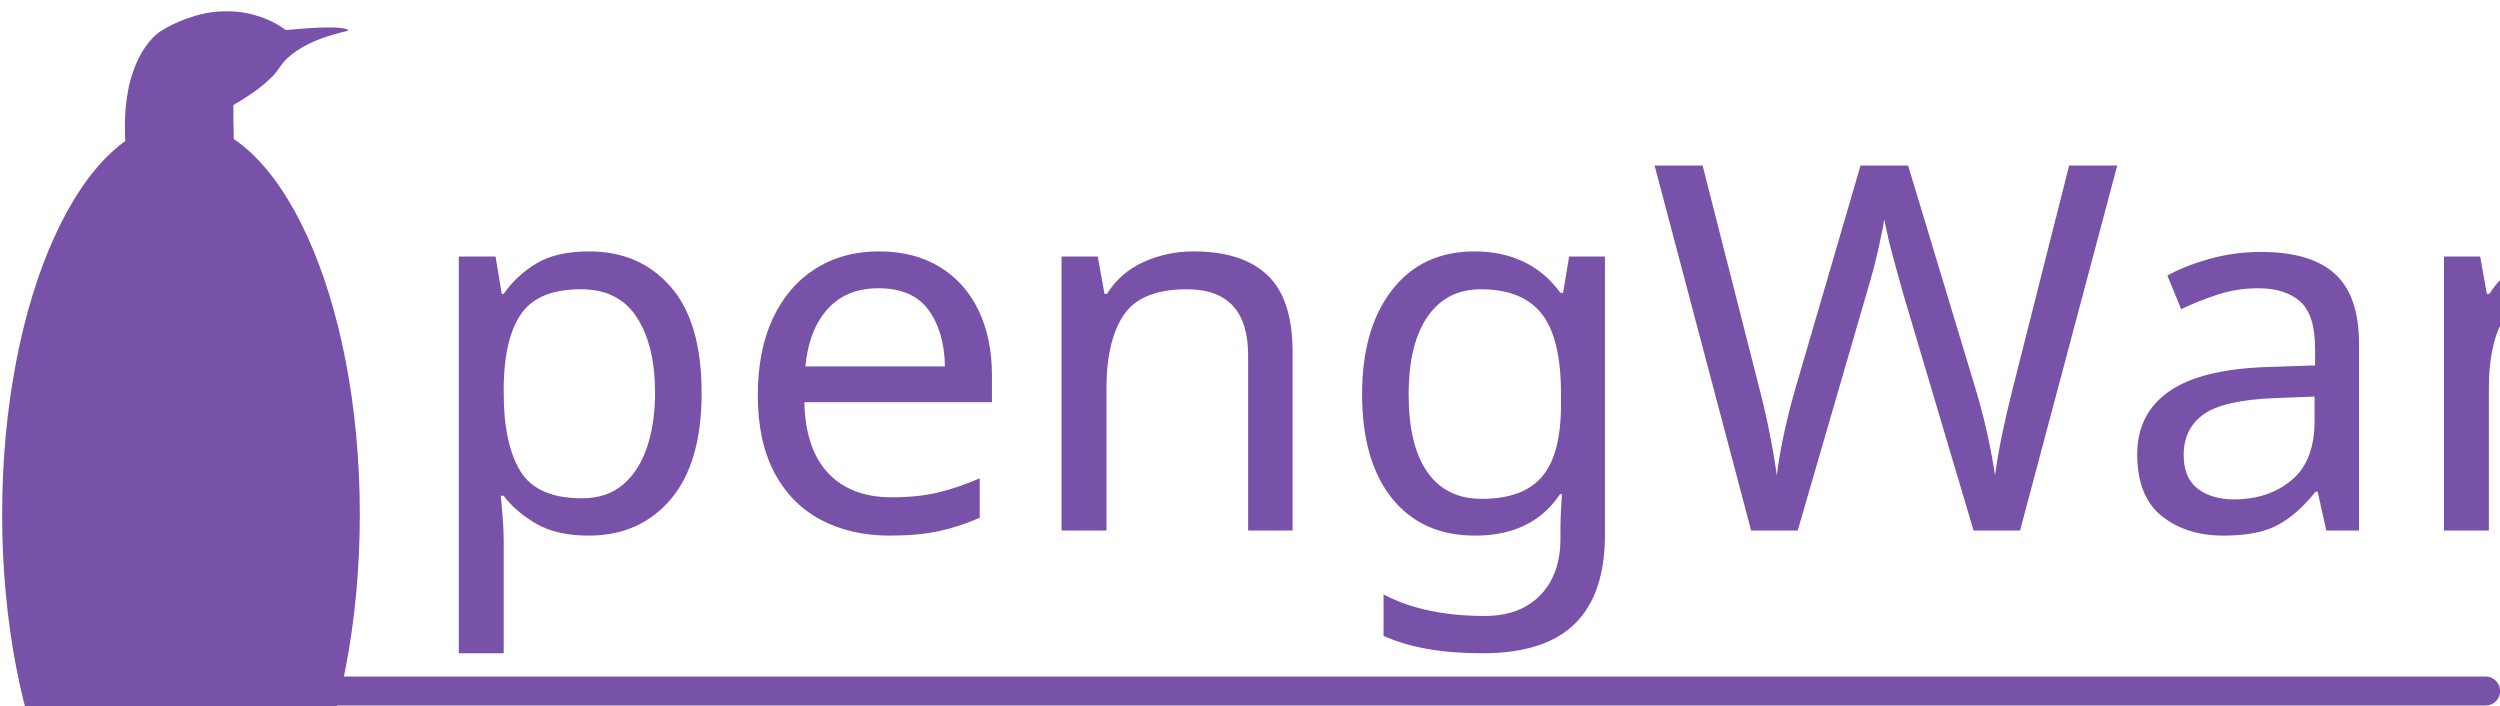
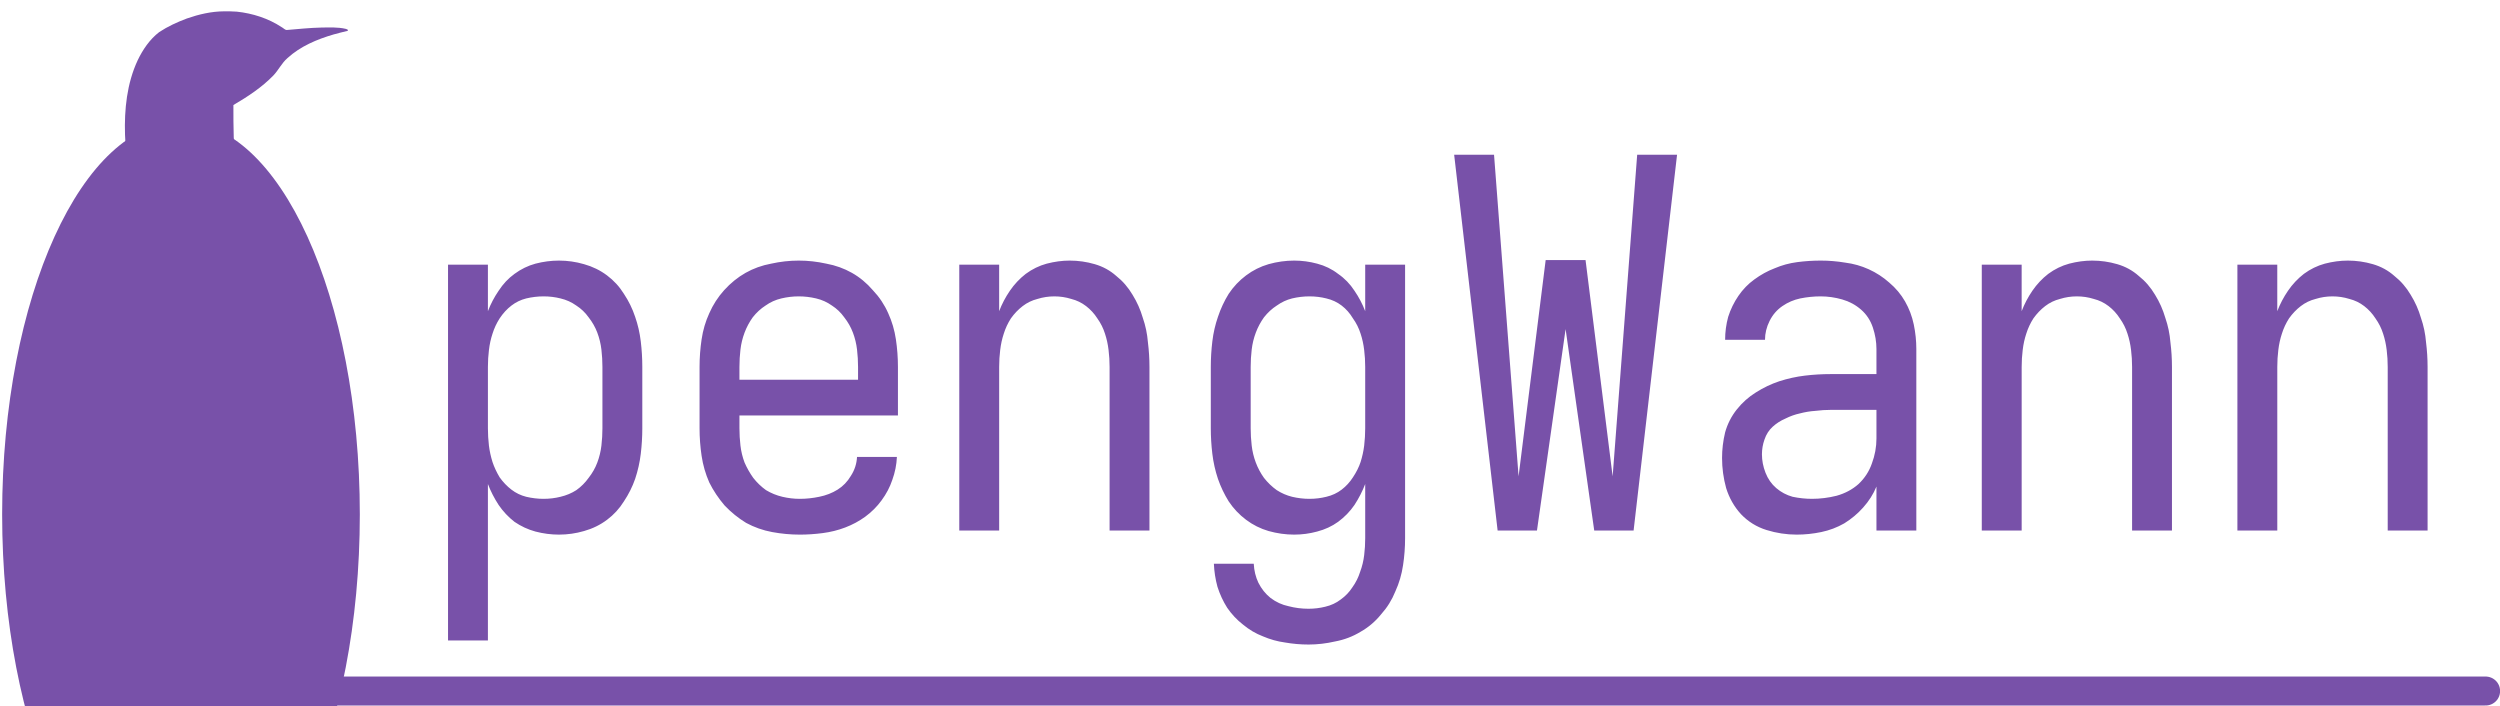
<svg xmlns="http://www.w3.org/2000/svg" width="1630" height="460" viewBox="0 0 431.271 121.708" version="1.1" id="svg1">
  <defs id="defs1" />
  <g id="layer1">
    <path style="fill:#7851a9;fill-opacity:1;stroke:none;stroke-width:0.052;stroke-opacity:1" d="m 38.653,1.954 c -2.188,0.011 -4.351,0.517 -6.409,1.233 -1.664,0.623 -3.297,1.369 -4.782,2.35 -1.642,1.263 -2.835,3.029 -3.721,4.882 -1.852,3.982 -2.309,8.456 -2.175,12.801 0.146,4.338 0.905,8.635 1.936,12.844 0.17,0.253 0.424,-0.088 0.576,-0.202 2.68,-2.617 5.953,-4.761 9.67,-5.51 2.948,-0.569 6.003,-0.208 8.738,1.027 2.646,1.128 4.932,2.942 6.955,4.959 0.138,0.187 0.419,0.008 0.294,-0.193 -0.959,-1.997 -2.105,-3.907 -3.371,-5.725 -1.619,-2.291 -3.517,-4.44 -5.888,-5.974 -0.253,-0.14 -0.095,-0.488 -0.153,-0.722 -0.041,-1.866 -0.08,-3.737 -0.059,-5.605 2.463,-1.445 4.89,-3.03 6.887,-5.09 0.9,-0.939 1.445,-2.154 2.439,-3.006 2.226,-2.037 5.103,-3.248 7.976,-4.085 0.793,-0.236 1.607,-0.414 2.402,-0.616 0.192,-0.213 -0.204,-0.299 -0.361,-0.353 -1.347,-0.307 -2.746,-0.23 -4.117,-0.218 -2.008,0.044 -4.028,0.253 -6.015,0.422 -0.349,-0.009 -0.59,-0.347 -0.891,-0.491 -2.301,-1.518 -5.003,-2.379 -7.733,-2.672 -0.731,-0.053 -1.464,-0.061 -2.197,-0.056 z" id="path10" />
    <ellipse style="fill:#7851a9;fill-opacity:1;stroke-width:0.265" id="path1" cx="31.221" cy="88.729" rx="30.851" ry="67.755" />
-     <text xml:space="preserve" style="font-style:normal;font-variant:normal;font-weight:normal;font-stretch:normal;font-size:88.194px;font-family:'Iosevka Nerd Font Mono';-inkscape-font-specification:'Iosevka Nerd Font Mono';text-align:start;writing-mode:lr-tb;direction:ltr;text-anchor:start;fill:#7851a9;fill-opacity:1;stroke:none;stroke-width:1.764;stroke-dasharray:none;stroke-opacity:1" x="71.645" y="91.52" id="text14">
-       <tspan id="tspan14" style="font-style:normal;font-variant:normal;font-weight:normal;font-stretch:normal;font-size:88.194px;font-family:'Iosevka Nerd Font Mono';-inkscape-font-specification:'Iosevka Nerd Font Mono';fill:#7851a9;fill-opacity:1;stroke:none;stroke-width:1.764;stroke-opacity:1" x="71.645" y="91.52">pengWann</tspan>
-     </text>
+     <path d="M 77.289,110.482 V 45.659 h 6.879 v 8.026 q 0.706,-1.852 1.852,-3.528 1.147,-1.764 2.734,-2.91 1.676,-1.235 3.616,-1.764 2.028,-0.529 4.057,-0.529 2.205,0 4.322,0.617 2.205,0.617 3.969,1.94 1.764,1.323 2.91,3.175 1.235,1.852 1.94,3.969 0.706,2.028 0.97,4.233 0.265,2.205 0.265,4.41 v 10.583 q 0,2.205 -0.265,4.41 -0.265,2.205 -0.97,4.322 -0.706,2.028 -1.94,3.881 -1.147,1.852 -2.91,3.175 -1.764,1.323 -3.969,1.94 -2.117,0.617 -4.322,0.617 -2.028,0 -4.057,-0.529 -1.94,-0.529 -3.616,-1.676 -1.587,-1.235 -2.734,-2.91 -1.147,-1.764 -1.852,-3.616 V 110.482 Z M 93.782,86.052 q 1.499,0 2.91,-0.353 1.499,-0.353 2.734,-1.147 1.235,-0.882 2.117,-2.117 0.97,-1.235 1.499,-2.646 0.529,-1.411 0.706,-2.91 0.176,-1.499 0.176,-2.999 V 63.298 q 0,-1.499 -0.176,-2.999 -0.176,-1.499 -0.706,-2.91 -0.529,-1.411 -1.499,-2.646 -0.882,-1.235 -2.117,-2.028 -1.235,-0.882 -2.734,-1.235 -1.411,-0.353 -2.91,-0.353 -1.499,0 -2.999,0.353 -1.411,0.353 -2.558,1.235 -1.147,0.882 -2.028,2.205 -0.794,1.235 -1.235,2.646 -0.441,1.323 -0.617,2.822 -0.176,1.411 -0.176,2.91 v 10.583 q 0,1.499 0.176,2.999 0.176,1.411 0.617,2.822 0.441,1.323 1.235,2.646 0.882,1.235 2.028,2.117 1.147,0.882 2.558,1.235 1.499,0.353 2.999,0.353 z m 44.185,6.174 q -2.381,0 -4.763,-0.441 -2.381,-0.441 -4.498,-1.587 -2.028,-1.235 -3.704,-2.999 -1.587,-1.852 -2.646,-3.969 -0.97,-2.205 -1.323,-4.586 -0.353,-2.381 -0.353,-4.762 V 63.298 q 0,-2.381 0.353,-4.762 0.353,-2.381 1.323,-4.498 0.97,-2.205 2.558,-3.969 1.676,-1.852 3.704,-2.999 2.028,-1.147 4.41,-1.587 2.381,-0.529 4.763,-0.529 2.381,0 4.763,0.529 2.381,0.441 4.41,1.587 2.028,1.147 3.616,2.999 1.676,1.764 2.646,3.969 0.97,2.117 1.323,4.498 0.353,2.381 0.353,4.762 v 8.378 H 127.56 v 2.205 q 0,1.499 0.176,2.999 0.176,1.499 0.706,2.91 0.617,1.411 1.499,2.646 0.97,1.235 2.205,2.117 1.323,0.794 2.822,1.147 1.499,0.353 2.999,0.353 1.676,0 3.351,-0.353 1.764,-0.353 3.175,-1.235 1.411,-0.882 2.293,-2.381 0.97,-1.499 1.058,-3.263 h 6.879 q -0.088,2.028 -0.794,3.969 -0.617,1.852 -1.852,3.528 -1.147,1.587 -2.822,2.822 -1.587,1.147 -3.44,1.852 -1.852,0.706 -3.881,0.97 -2.028,0.265 -3.969,0.265 z M 148.021,65.503 v -2.205 q 0,-1.499 -0.176,-2.999 -0.176,-1.499 -0.706,-2.91 -0.529,-1.411 -1.499,-2.646 -0.882,-1.235 -2.117,-2.028 -1.235,-0.882 -2.734,-1.235 -1.499,-0.353 -2.999,-0.353 -1.499,0 -2.999,0.353 -1.499,0.353 -2.734,1.235 -1.235,0.794 -2.205,2.028 -0.882,1.235 -1.411,2.646 -0.529,1.411 -0.706,2.91 -0.176,1.499 -0.176,2.999 v 2.205 z m 17.462,26.017 V 45.659 h 6.879 v 8.026 q 0.706,-1.852 1.852,-3.528 1.147,-1.676 2.734,-2.91 1.676,-1.235 3.616,-1.764 2.028,-0.529 3.969,-0.529 2.205,0 4.322,0.617 2.117,0.617 3.704,2.028 1.676,1.323 2.822,3.263 1.147,1.852 1.764,3.969 0.706,2.028 0.882,4.233 0.265,2.117 0.265,4.233 v 28.222 h -6.879 V 63.298 q 0,-1.499 -0.176,-2.91 -0.176,-1.499 -0.617,-2.822 -0.441,-1.411 -1.323,-2.646 -0.794,-1.235 -1.94,-2.117 -1.147,-0.882 -2.558,-1.235 -1.411,-0.441 -2.91,-0.441 -1.499,0 -2.91,0.441 -1.411,0.353 -2.558,1.235 -1.147,0.882 -2.028,2.117 -0.794,1.235 -1.235,2.646 -0.441,1.323 -0.617,2.822 -0.176,1.411 -0.176,2.91 v 28.222 z m 60.237,19.667 q -2.028,0 -4.057,-0.353 -1.94,-0.265 -3.792,-1.058 -1.852,-0.706 -3.44,-2.028 -1.587,-1.235 -2.734,-2.91 -1.058,-1.676 -1.676,-3.616 -0.529,-1.94 -0.617,-3.969 h 6.879 q 0.088,1.764 0.794,3.263 0.794,1.587 2.117,2.646 1.411,1.058 3.087,1.411 1.676,0.441 3.44,0.441 1.499,0 2.91,-0.353 1.499,-0.353 2.646,-1.235 1.235,-0.882 2.028,-2.117 0.882,-1.235 1.323,-2.646 0.529,-1.411 0.706,-2.91 0.176,-1.411 0.176,-2.91 v -9.349 q -0.706,1.852 -1.852,3.616 -1.147,1.676 -2.822,2.91 -1.587,1.147 -3.616,1.676 -1.94,0.529 -3.969,0.529 -2.205,0 -4.41,-0.617 -2.117,-0.617 -3.881,-1.94 -1.764,-1.323 -2.999,-3.175 -1.147,-1.852 -1.852,-3.881 -0.706,-2.117 -0.97,-4.322 -0.265,-2.205 -0.265,-4.41 V 63.298 q 0,-2.205 0.265,-4.41 0.265,-2.205 0.97,-4.233 0.706,-2.117 1.852,-3.969 1.235,-1.852 2.999,-3.175 1.764,-1.323 3.881,-1.94 2.205,-0.617 4.41,-0.617 2.028,0 3.969,0.529 2.028,0.529 3.616,1.764 1.676,1.147 2.822,2.91 1.147,1.676 1.852,3.528 v -8.026 h 6.879 v 47.184 q 0,2.381 -0.353,4.674 -0.353,2.381 -1.323,4.498 -0.882,2.205 -2.469,3.969 -1.499,1.852 -3.528,2.999 -2.028,1.235 -4.41,1.676 -2.293,0.529 -4.586,0.529 z m 0.176,-25.135 q 1.499,0 2.91,-0.353 1.499,-0.353 2.646,-1.235 1.147,-0.882 1.94,-2.117 0.882,-1.323 1.323,-2.646 0.441,-1.411 0.617,-2.822 0.176,-1.499 0.176,-2.999 V 63.298 q 0,-1.499 -0.176,-2.91 -0.176,-1.499 -0.617,-2.822 -0.441,-1.411 -1.323,-2.646 -0.794,-1.323 -1.94,-2.205 -1.147,-0.882 -2.646,-1.235 -1.411,-0.353 -2.91,-0.353 -1.499,0 -2.999,0.353 -1.411,0.353 -2.646,1.235 -1.235,0.794 -2.205,2.028 -0.882,1.235 -1.411,2.646 -0.529,1.411 -0.706,2.91 -0.176,1.499 -0.176,2.999 v 10.583 q 0,1.499 0.176,2.999 0.176,1.499 0.706,2.91 0.529,1.411 1.411,2.646 0.97,1.235 2.205,2.117 1.235,0.794 2.646,1.147 1.499,0.353 2.999,0.353 z m 32.456,5.468 -7.497,-64.823 h 6.879 l 4.233,55.474 4.674,-37.306 h 6.879 l 4.674,37.306 4.233,-55.474 h 6.879 l -7.497,64.823 h -6.791 l -4.939,-34.749 -4.939,34.749 z m 51.594,0.706 q -2.646,0 -5.203,-0.794 -2.558,-0.794 -4.41,-2.734 -1.764,-1.94 -2.558,-4.498 -0.706,-2.558 -0.706,-5.203 0,-2.205 0.529,-4.41 0.617,-2.205 2.028,-3.969 1.411,-1.764 3.263,-2.91 1.94,-1.235 4.057,-1.94 2.205,-0.706 4.41,-0.97 2.205,-0.265 4.498,-0.265 h 7.849 v -4.322 q 0,-1.852 -0.617,-3.704 -0.617,-1.852 -2.028,-3.087 -1.411,-1.235 -3.263,-1.764 -1.852,-0.529 -3.704,-0.529 -1.764,0 -3.528,0.353 -1.676,0.353 -3.087,1.323 -1.411,0.97 -2.205,2.558 -0.794,1.587 -0.794,3.263 h -6.879 q 0,-2.028 0.529,-3.969 0.617,-1.94 1.764,-3.616 1.147,-1.676 2.734,-2.822 1.676,-1.235 3.528,-1.94 1.852,-0.794 3.881,-1.058 2.028,-0.265 4.057,-0.265 2.117,0 4.233,0.353 2.117,0.265 4.057,1.147 1.94,0.882 3.528,2.293 1.676,1.411 2.734,3.263 1.058,1.852 1.499,3.969 0.441,2.117 0.441,4.233 v 31.309 h -6.879 v -7.585 q -0.794,1.94 -2.293,3.616 -1.411,1.587 -3.263,2.734 -1.852,1.058 -3.969,1.499 -2.117,0.441 -4.233,0.441 z m 2.646,-6.174 q 2.117,0 4.233,-0.529 2.205,-0.617 3.792,-2.028 1.587,-1.499 2.293,-3.528 0.794,-2.117 0.794,-4.322 v -4.939 h -7.849 q -1.323,0 -2.734,0.176 -1.323,0.088 -2.646,0.441 -1.235,0.265 -2.469,0.882 -1.235,0.529 -2.205,1.411 -0.97,0.882 -1.411,2.205 -0.441,1.235 -0.441,2.558 0,1.587 0.617,3.175 0.617,1.587 1.852,2.646 1.235,1.058 2.822,1.499 1.676,0.353 3.351,0.353 z m 29.281,5.468 V 45.659 h 6.879 v 8.026 q 0.706,-1.852 1.852,-3.528 1.147,-1.676 2.734,-2.91 1.676,-1.235 3.616,-1.764 2.028,-0.529 3.969,-0.529 2.205,0 4.322,0.617 2.117,0.617 3.704,2.028 1.676,1.323 2.822,3.263 1.147,1.852 1.764,3.969 0.706,2.028 0.882,4.233 0.265,2.117 0.265,4.233 v 28.222 h -6.879 V 63.298 q 0,-1.499 -0.176,-2.91 -0.176,-1.499 -0.617,-2.822 -0.441,-1.411 -1.323,-2.646 -0.794,-1.235 -1.94,-2.117 -1.147,-0.882 -2.558,-1.235 -1.411,-0.441 -2.91,-0.441 -1.499,0 -2.91,0.441 -1.411,0.353 -2.558,1.235 -1.147,0.882 -2.028,2.117 -0.794,1.235 -1.235,2.646 -0.441,1.323 -0.617,2.822 -0.176,1.411 -0.176,2.91 v 28.222 z m 44.097,0 V 45.659 h 6.879 v 8.026 q 0.706,-1.852 1.852,-3.528 1.147,-1.676 2.734,-2.91 1.676,-1.235 3.616,-1.764 2.028,-0.529 3.969,-0.529 2.205,0 4.322,0.617 2.117,0.617 3.704,2.028 1.676,1.323 2.822,3.263 1.147,1.852 1.764,3.969 0.706,2.028 0.882,4.233 0.265,2.117 0.265,4.233 v 28.222 h -6.879 V 63.298 q 0,-1.499 -0.176,-2.91 -0.176,-1.499 -0.617,-2.822 -0.441,-1.411 -1.323,-2.646 -0.794,-1.235 -1.94,-2.117 -1.147,-0.882 -2.558,-1.235 -1.411,-0.441 -2.91,-0.441 -1.499,0 -2.91,0.441 -1.411,0.353 -2.558,1.235 -1.147,0.882 -2.028,2.117 -0.794,1.235 -1.235,2.646 -0.441,1.323 -0.617,2.822 -0.176,1.411 -0.176,2.91 v 28.222 z" id="text14" style="font-size:88.194px;font-family:'Iosevka Nerd Font Mono';-inkscape-font-specification:'Iosevka Nerd Font Mono';fill:#7851a9;stroke-width:1.764" aria-label="pengWann" />
    <path style="fill:none;fill-opacity:0;stroke:#7851a9;stroke-width:5;stroke-linecap:round;stroke-dasharray:none;stroke-opacity:1" d="M 11.809,119.208 H 428.786" id="path2" />
  </g>
</svg>
